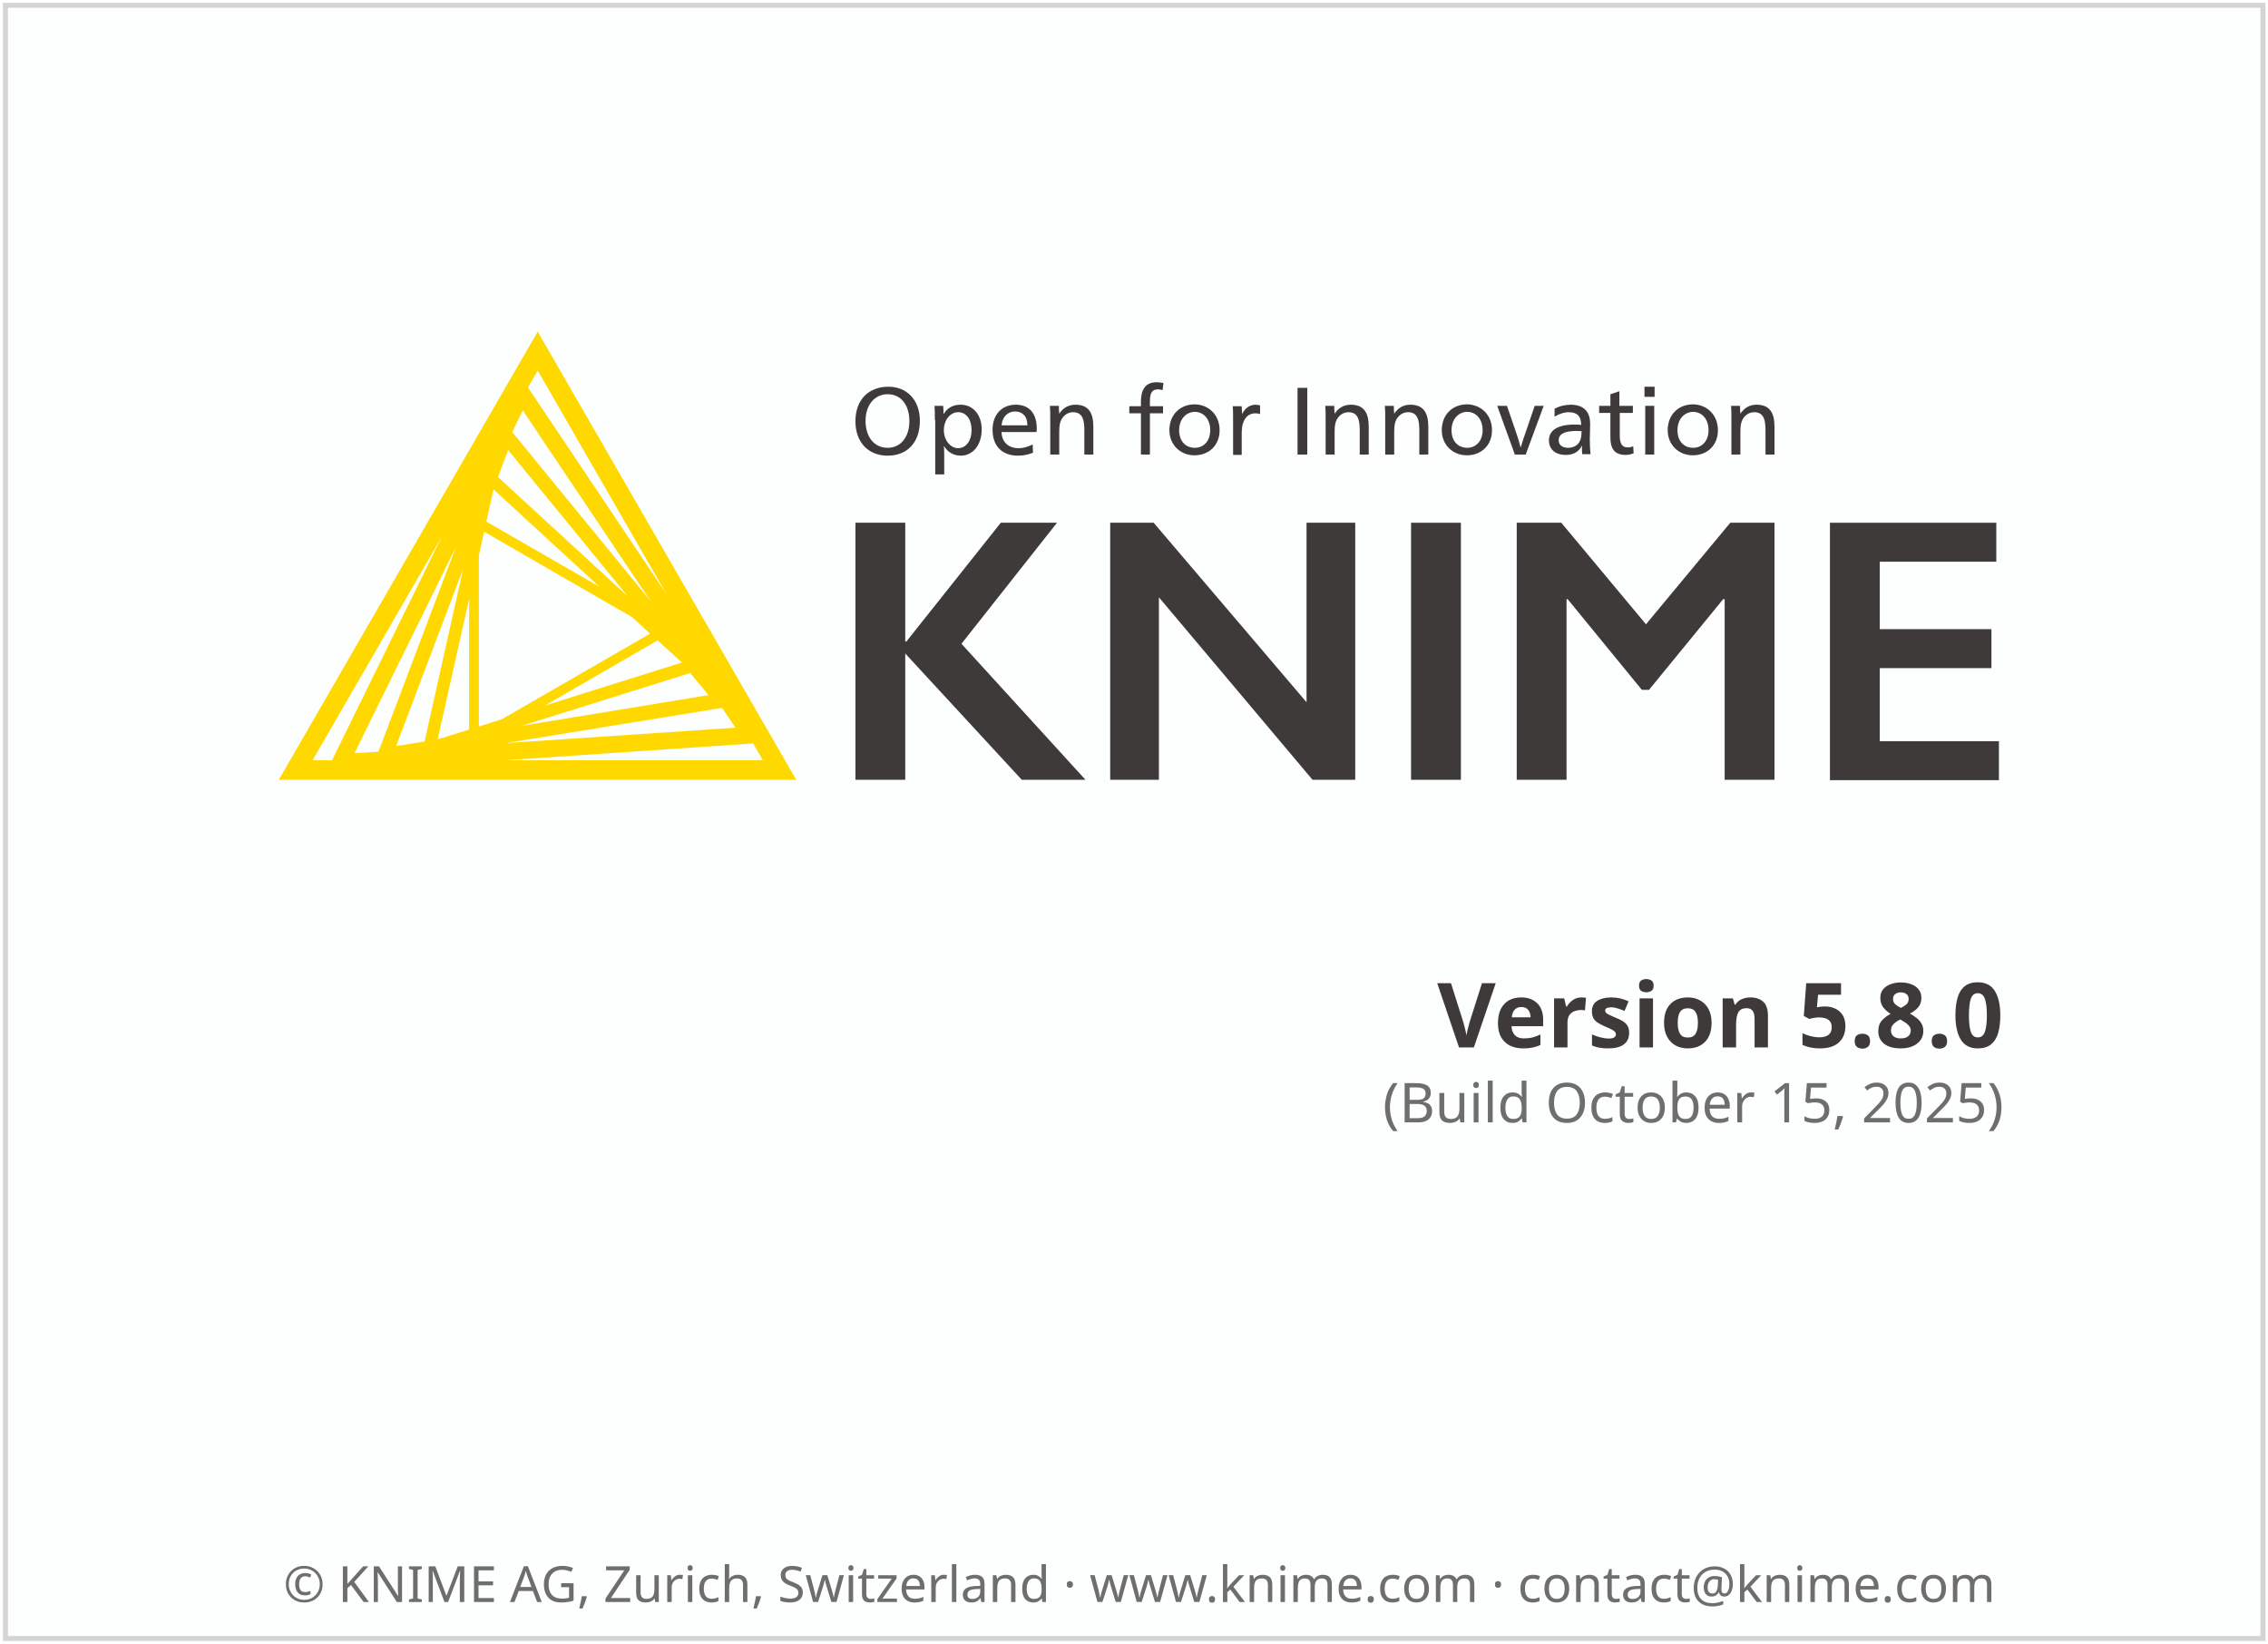
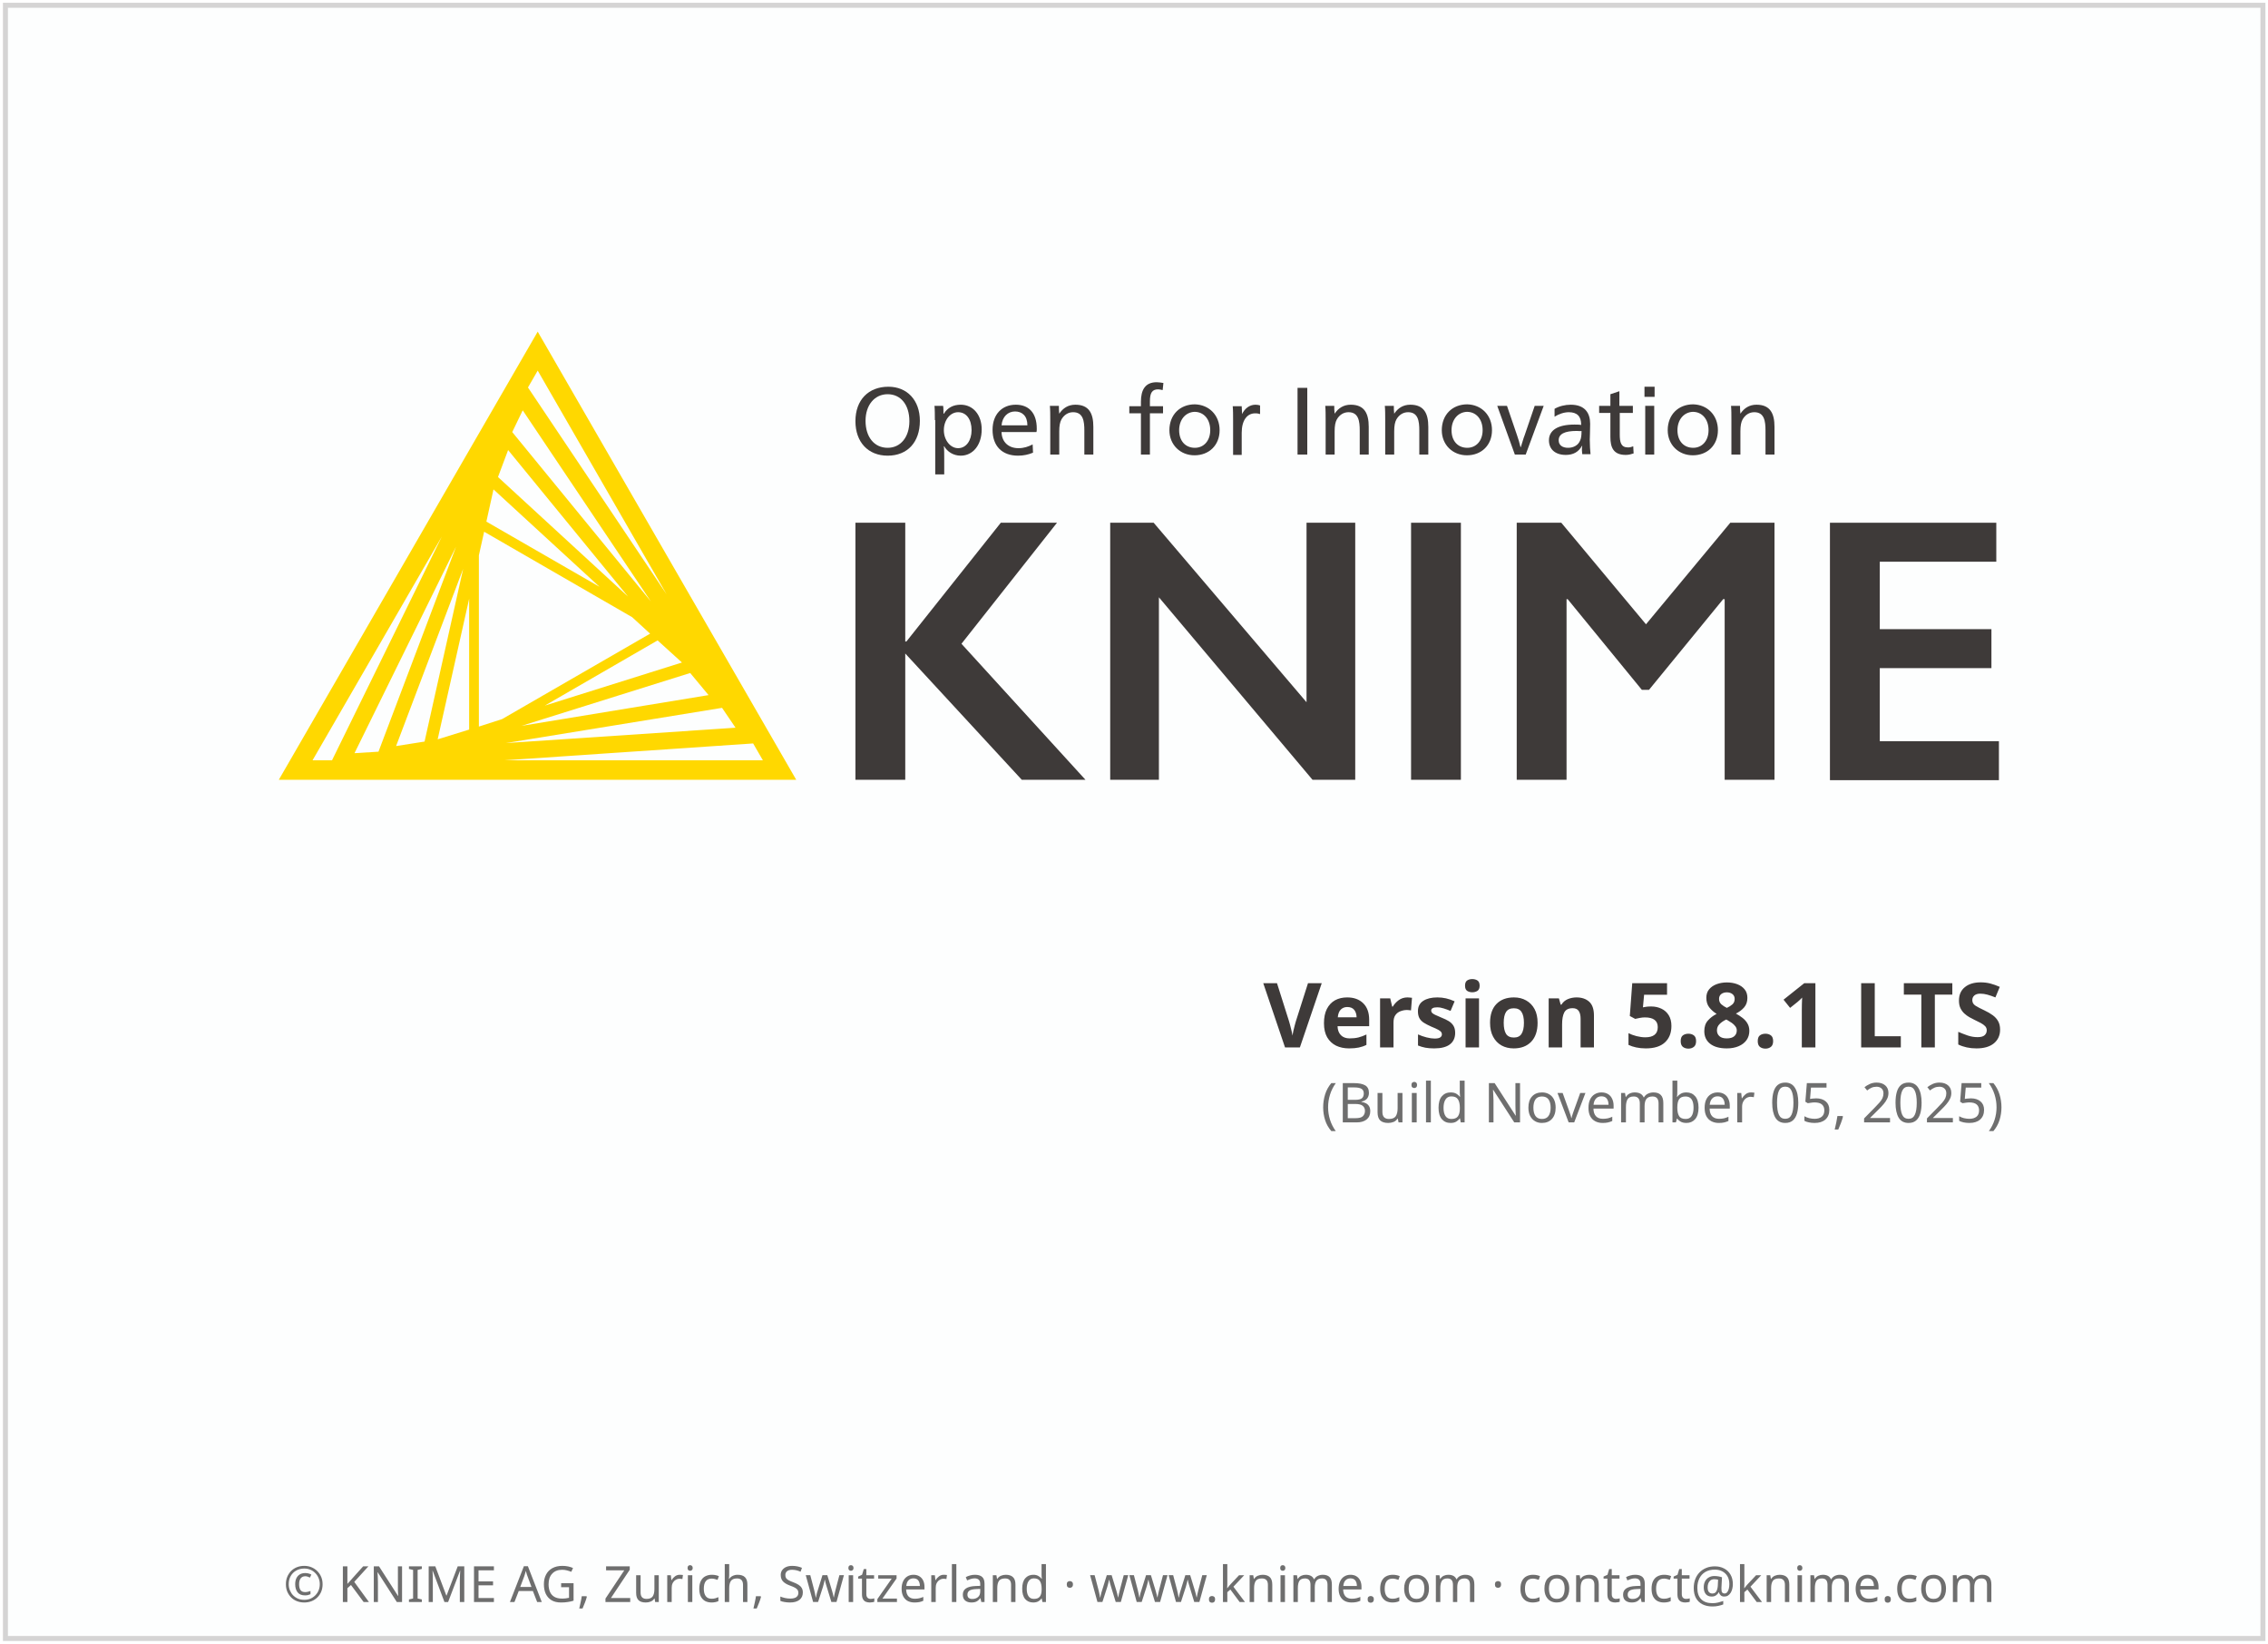
<svg xmlns="http://www.w3.org/2000/svg" height="329" width="454">
  <g transform="translate(1.086609,119.656)">
    <rect height="326.9" style="fill:#FDFEFE;stroke:#D5D4D4;stroke-width:1" width="451.9" x="0" y="-118.6" />
    <text style="text-align:center; font-size:10px;fill:#6E6E6E;font-family:sans-serif;" text-anchor="middle" width="454" x="227" y="201">© KNIME AG, Zurich, Switzerland · www.knime.com · contact@knime.com</text>
    <text id="KNIME-Version" style="font-size:18px;text-align:end;text-anchor:end;fill:#3E3A39;font-family:sans-serif;font-weight:bold" x="400" y="90">
-       <tspan style="text-align:end;text-anchor:end">Version 5.8.0</tspan>
+       <tspan style="text-align:end;text-anchor:end">Version 5.8.1 LTS</tspan>
    </text>
    <text id="KNIME-Builddate" style="font-size:11px;text-align:end;text-anchor:end;fill:#6E6E6E;font-family:sans-serif" x="400" y="105">
-       <tspan style="text-align:end;text-anchor:end">(Build October 15, 2025)</tspan>
+       <tspan style="text-align:end;text-anchor:end">(Build November 05, 2025)</tspan>
    </text>
    <g transform="matrix(0.75,0,0,0.75,38,-70)">
      <path class="yellow" d="m 91.4,22.3 -69.1,119.6 138.1,0 -69,-119.6 z m -15.7,105.4 0,-45.7 1.4,-6.3 39.5,22.8 4.8,4.4 -39.5,22.8 -6.2,2 z m 2,-54.7 1.9,-8.6 28.3,26 L 77.7,73 Z m -4.6,55.5 -8.4,2.6 8.4,-37.5 0,34.9 z m 50.3,-23.8 6.5,5.9 -36.6,11.5 30.1,-17.4 z M 80.8,61.1 83.5,53.9 115.5,93 80.8,61.1 Z m -19.6,70.6 -7.6,1.2 17.9,-47.3 -10.3,46.1 z m 70.9,-18.3 4.9,5.9 -49.9,8.2 45,-14.1 z m -47.5,-64.3 2.8,-5.8 34.2,51 -37,-45.2 z m -35.7,85.3 -6.4,0.4 27.1,-55.1 -20.7,54.7 z m 91.7,-11.7 3.6,5.3 -61.3,4.1 57.7,-9.4 z m -14.8,-30.3 -37,-55.2 2.6,-4.5 34.4,59.7 z M 65.8,77 36.5,136.7 31.3,136.7 65.8,77 Z m 16.7,59.7 66.4,-4.5 2.6,4.5 -69,0 z" />
      <g class="masala">
        <g>
          <path d="m 193.4,46.1 c 0,5.7 -3.3,9.3 -8.6,9.3 -5.2,0 -8.6,-3.6 -8.6,-9.2 0,-5.7 3.5,-9.2 8.8,-9.2 5,0 8.4,3.6 8.4,9.1 z m -14.5,0 c 0,4.3 2.3,7.2 5.9,7.2 3.5,0 5.8,-2.9 5.8,-7.1 0,-4.4 -2.3,-7.2 -5.8,-7.2 -3.5,0 -5.9,2.9 -5.9,7.1 z" />
          <path d="m 197.4,45.9 c 0,-1.4 0,-2.8 -0.1,-3.8 l 2.3,0 c 0.1,0.5 0.1,1.4 0.1,2.1 l 0.1,0 c 1,-1.6 2.5,-2.4 4.5,-2.4 3.3,0 5.6,2.7 5.6,6.6 0,4.1 -2.3,7 -5.6,7 -2,0 -3.6,-1.1 -4.4,-2.5 l -0.1,0 c 0.1,0.5 0.1,2.4 0.1,3.2 l 0,4.3 -2.4,0 0,-14.5 z m 2.4,2.7 c 0,2.6 1.7,4.8 3.8,4.8 2.2,0 3.6,-2.1 3.6,-4.8 0,-2.9 -1.4,-4.8 -3.6,-4.8 -2.1,0 -3.8,2.1 -3.8,4.8 z" />
          <path d="m 215.2,49.2 c 0.1,2.6 1.9,4.2 4.5,4.2 1.5,0 2.6,-0.4 3.8,-1 l 0.1,2.2 c -1.2,0.5 -2.5,0.8 -4,0.8 -4.3,0 -6.8,-2.6 -6.8,-6.9 0,-4.1 2.5,-6.7 6.2,-6.7 3.4,0 5.6,2.1 5.6,6.4 0,0.3 0,0.7 -0.1,0.9 l -9.3,0 z m 6.9,-1.9 c 0,-2.5 -1.4,-3.7 -3.3,-3.7 -1.9,0 -3.4,1.4 -3.6,3.7 l 6.9,0 z" />
          <path d="m 230.6,44.2 c 1,-1.5 2.4,-2.4 4.3,-2.4 3.7,0 4.8,2.4 4.8,5.9 l 0,7.4 -2.4,0 0,-6.4 c 0,-2.5 -0.3,-4.9 -3,-4.9 -1.3,0 -2.4,0.7 -3.1,1.9 -0.4,0.7 -0.6,1.7 -0.6,3.2 l 0,6.2 -2.4,0 0,-9.2 c 0,-1.4 0,-2.8 -0.1,-3.8 l 2.4,0 c 0,0.5 0,1.4 0.1,2.1 l 0,0 z" />
          <path d="m 258.2,37.9 c -0.4,-0.1 -0.9,-0.2 -1.2,-0.2 -1.6,0 -2.2,0.9 -2.2,3.2 l 0,1.3 3.5,0 0,1.9 -3.5,0 0,11 -2.4,0 0,-11 -3.1,0 0,-1.9 3.1,0 0,-1.2 c 0,-3.1 1.1,-5.2 4.2,-5.2 0.6,0 1.1,0.1 1.8,0.2 l -0.2,1.9 z" />
          <path d="m 273.4,48.6 c 0,4 -2.8,6.7 -6.7,6.7 -3.8,0 -6.7,-2.8 -6.7,-6.7 0,-4.1 2.8,-6.9 6.8,-6.9 3.8,0.1 6.6,2.9 6.6,6.9 z m -10.8,0 c 0,2.9 1.7,4.7 4.2,4.7 2.4,0 4.1,-1.9 4.1,-4.7 0,-2.9 -1.7,-4.9 -4.2,-4.9 -2.4,0.1 -4.1,2.1 -4.1,4.9 z" />
          <path d="m 279.4,44.3 c 0.7,-1.5 2,-2.5 3.6,-2.5 0.5,0 0.9,0.1 1.2,0.2 l 0,2.3 c -0.3,-0.1 -0.7,-0.2 -1.3,-0.2 -2.2,0 -3.6,1.9 -3.6,5.2 l 0,5.9 -2.3,0 0,-9.2 c 0,-1.4 0,-2.8 -0.1,-3.8 l 2.4,0 c 0,0.5 0.1,1.4 0.1,2.1 l 0,0 z" />
          <path d="m 296.8,55.1 -2.6,0 0,-17.8 2.6,0 0,17.8 z" />
          <path d="m 304.1,44.2 c 1,-1.5 2.4,-2.4 4.3,-2.4 3.7,0 4.8,2.4 4.8,5.9 l 0,7.4 -2.4,0 0,-6.4 c 0,-2.5 -0.3,-4.9 -3,-4.9 -1.3,0 -2.4,0.7 -3.1,1.9 -0.4,0.7 -0.6,1.7 -0.6,3.2 l 0,6.2 -2.4,0 0,-9.2 c 0,-1.4 0,-2.8 -0.1,-3.8 l 2.4,0 c 0,0.5 0,1.4 0.1,2.1 l 0,0 z" />
          <path d="m 320,44.2 c 1,-1.5 2.4,-2.4 4.3,-2.4 3.7,0 4.8,2.4 4.8,5.9 l 0,7.4 -2.4,0 0,-6.4 c 0,-2.5 -0.3,-4.9 -3,-4.9 -1.3,0 -2.4,0.7 -3.1,1.9 -0.4,0.7 -0.6,1.7 -0.6,3.2 l 0,6.2 -2.4,0 0,-9.2 c 0,-1.4 0,-2.8 -0.1,-3.8 l 2.4,0 c 0,0.5 0,1.4 0.1,2.1 l 0,0 z" />
          <path d="m 346.1,48.6 c 0,4 -2.8,6.7 -6.7,6.7 -3.8,0 -6.7,-2.8 -6.7,-6.7 0,-4.1 2.8,-6.9 6.8,-6.9 3.8,0.1 6.6,2.9 6.6,6.9 z m -10.8,0 c 0,2.9 1.7,4.7 4.2,4.7 2.4,0 4.1,-1.9 4.1,-4.7 0,-2.9 -1.7,-4.9 -4.2,-4.9 -2.4,0.1 -4.1,2.1 -4.1,4.9 z" />
          <path d="m 352.8,50 c 0.3,0.8 0.7,2.2 0.9,3.1 l 0.1,0 c 0.3,-0.9 0.7,-2.4 1,-3.1 l 2.7,-7.9 2.4,0 -4.8,13 -2.9,0 -4.7,-13 2.6,0 2.7,7.9 z" />
          <path d="m 362.8,42.9 c 1.2,-0.7 2.8,-1.1 4.3,-1.1 3.8,0 5.2,2.2 5.2,5.1 0,1.7 -0.1,3.7 -0.1,4.2 0,1.4 0.1,3 0.2,3.9 l -2.2,0 c 0,-0.2 -0.1,-0.7 -0.1,-1.1 0,-0.3 0,-0.8 0.1,-1.1 l -0.1,0 c -0.9,1.6 -2.3,2.4 -4.3,2.4 -2.8,0 -4.5,-1.5 -4.5,-3.9 0,-2.7 2.4,-4.2 6.8,-4.2 0.5,0 1.3,0 1.8,0.1 l 0,-0.1 c 0,-2.2 -1.1,-3.3 -3.3,-3.3 -1.3,0 -2.7,0.5 -3.8,1.2 l 0,-2.1 z m 5.9,5.9 c -3.2,0 -4.8,0.8 -4.8,2.5 0,1.3 1,2 2.5,2 1.5,0 2.7,-0.7 3.2,-1.9 0.3,-0.6 0.4,-1.4 0.4,-2.6 -0.2,0.1 -0.7,0 -1.3,0 z" />
          <path d="m 380.2,42.1 3.5,0 0,1.9 -3.5,0 0,5.7 c 0,2.1 0.3,3.5 2.2,3.5 0.5,0 0.9,-0.1 1.4,-0.3 l 0.1,1.9 c -0.6,0.2 -1.3,0.4 -2.1,0.4 -3.3,0 -4.1,-2 -4.1,-4.8 l 0,-6.4 -3,0 0,-1.9 3,0 0,-3.1 2.4,-0.8 0,3.9 z" />
          <path d="m 389.5,39.7 -2.7,0 0,-2.7 2.7,0 0,2.7 z m -0.1,15.4 -2.4,0 0,-13 2.4,0 0,13 z" />
          <path d="m 406.4,48.6 c 0,4 -2.8,6.7 -6.7,6.7 -3.8,0 -6.7,-2.8 -6.7,-6.7 0,-4.1 2.8,-6.9 6.8,-6.9 3.8,0.1 6.6,2.9 6.6,6.9 z m -10.8,0 c 0,2.9 1.7,4.7 4.2,4.7 2.4,0 4.1,-1.9 4.1,-4.7 0,-2.9 -1.7,-4.9 -4.2,-4.9 -2.4,0.1 -4.1,2.1 -4.1,4.9 z" />
          <path d="m 412.4,44.2 c 1,-1.5 2.4,-2.4 4.3,-2.4 3.7,0 4.8,2.4 4.8,5.9 l 0,7.4 -2.4,0 0,-6.4 c 0,-2.5 -0.3,-4.9 -3,-4.9 -1.3,0 -2.4,0.7 -3.1,1.9 -0.4,0.7 -0.6,1.7 -0.6,3.2 l 0,6.2 -2.4,0 0,-9.2 c 0,-1.4 0,-2.8 -0.1,-3.8 l 2.4,0 c 0,0.5 0,1.4 0.1,2.1 l 0,0 z" />
        </g>
        <g>
          <path d="m 189.5,73.3 0,31.7 0.3,0 25.2,-31.7 15,0 -25.5,32.3 33.1,36.3 -17,0 -31.1,-33.7 0,33.7 -13.3,0 0,-68.6 13.3,0 z" />
          <path d="m 255.8,73.3 40.8,47.9 0,-47.9 13,0 0,68.6 -11.4,0 -41,-48.7 0,48.7 -13,0 0,-68.6 11.6,0 z" />
          <path d="m 337.8,73.3 0,68.6 -13.3,0 0,-68.6 13.3,0 z" />
          <path d="m 364.6,73.3 22.6,27.1 22.5,-27.1 11.8,0 0,68.6 -13.3,0 0,-48.2 -0.4,0 -19.8,24.2 -1.9,0 -19.8,-24.2 -0.3,0 0,48.2 -13.3,0 0,-68.6 11.9,0 z" />
          <path d="m 480.7,73.3 0,10.4 -31.1,0 0,18 29.8,0 0,10.4 -29.8,0 0,19.5 31.8,0 0,10.4 -45.1,0 0,-68.7 44.4,0 z" />
        </g>
      </g>
    </g>
  </g>
  <style type="text/css">
	.yellow {
		fill:#FFD800;
	}
	.masala {
		fill:#3E3A39;
	}
</style>
</svg>
